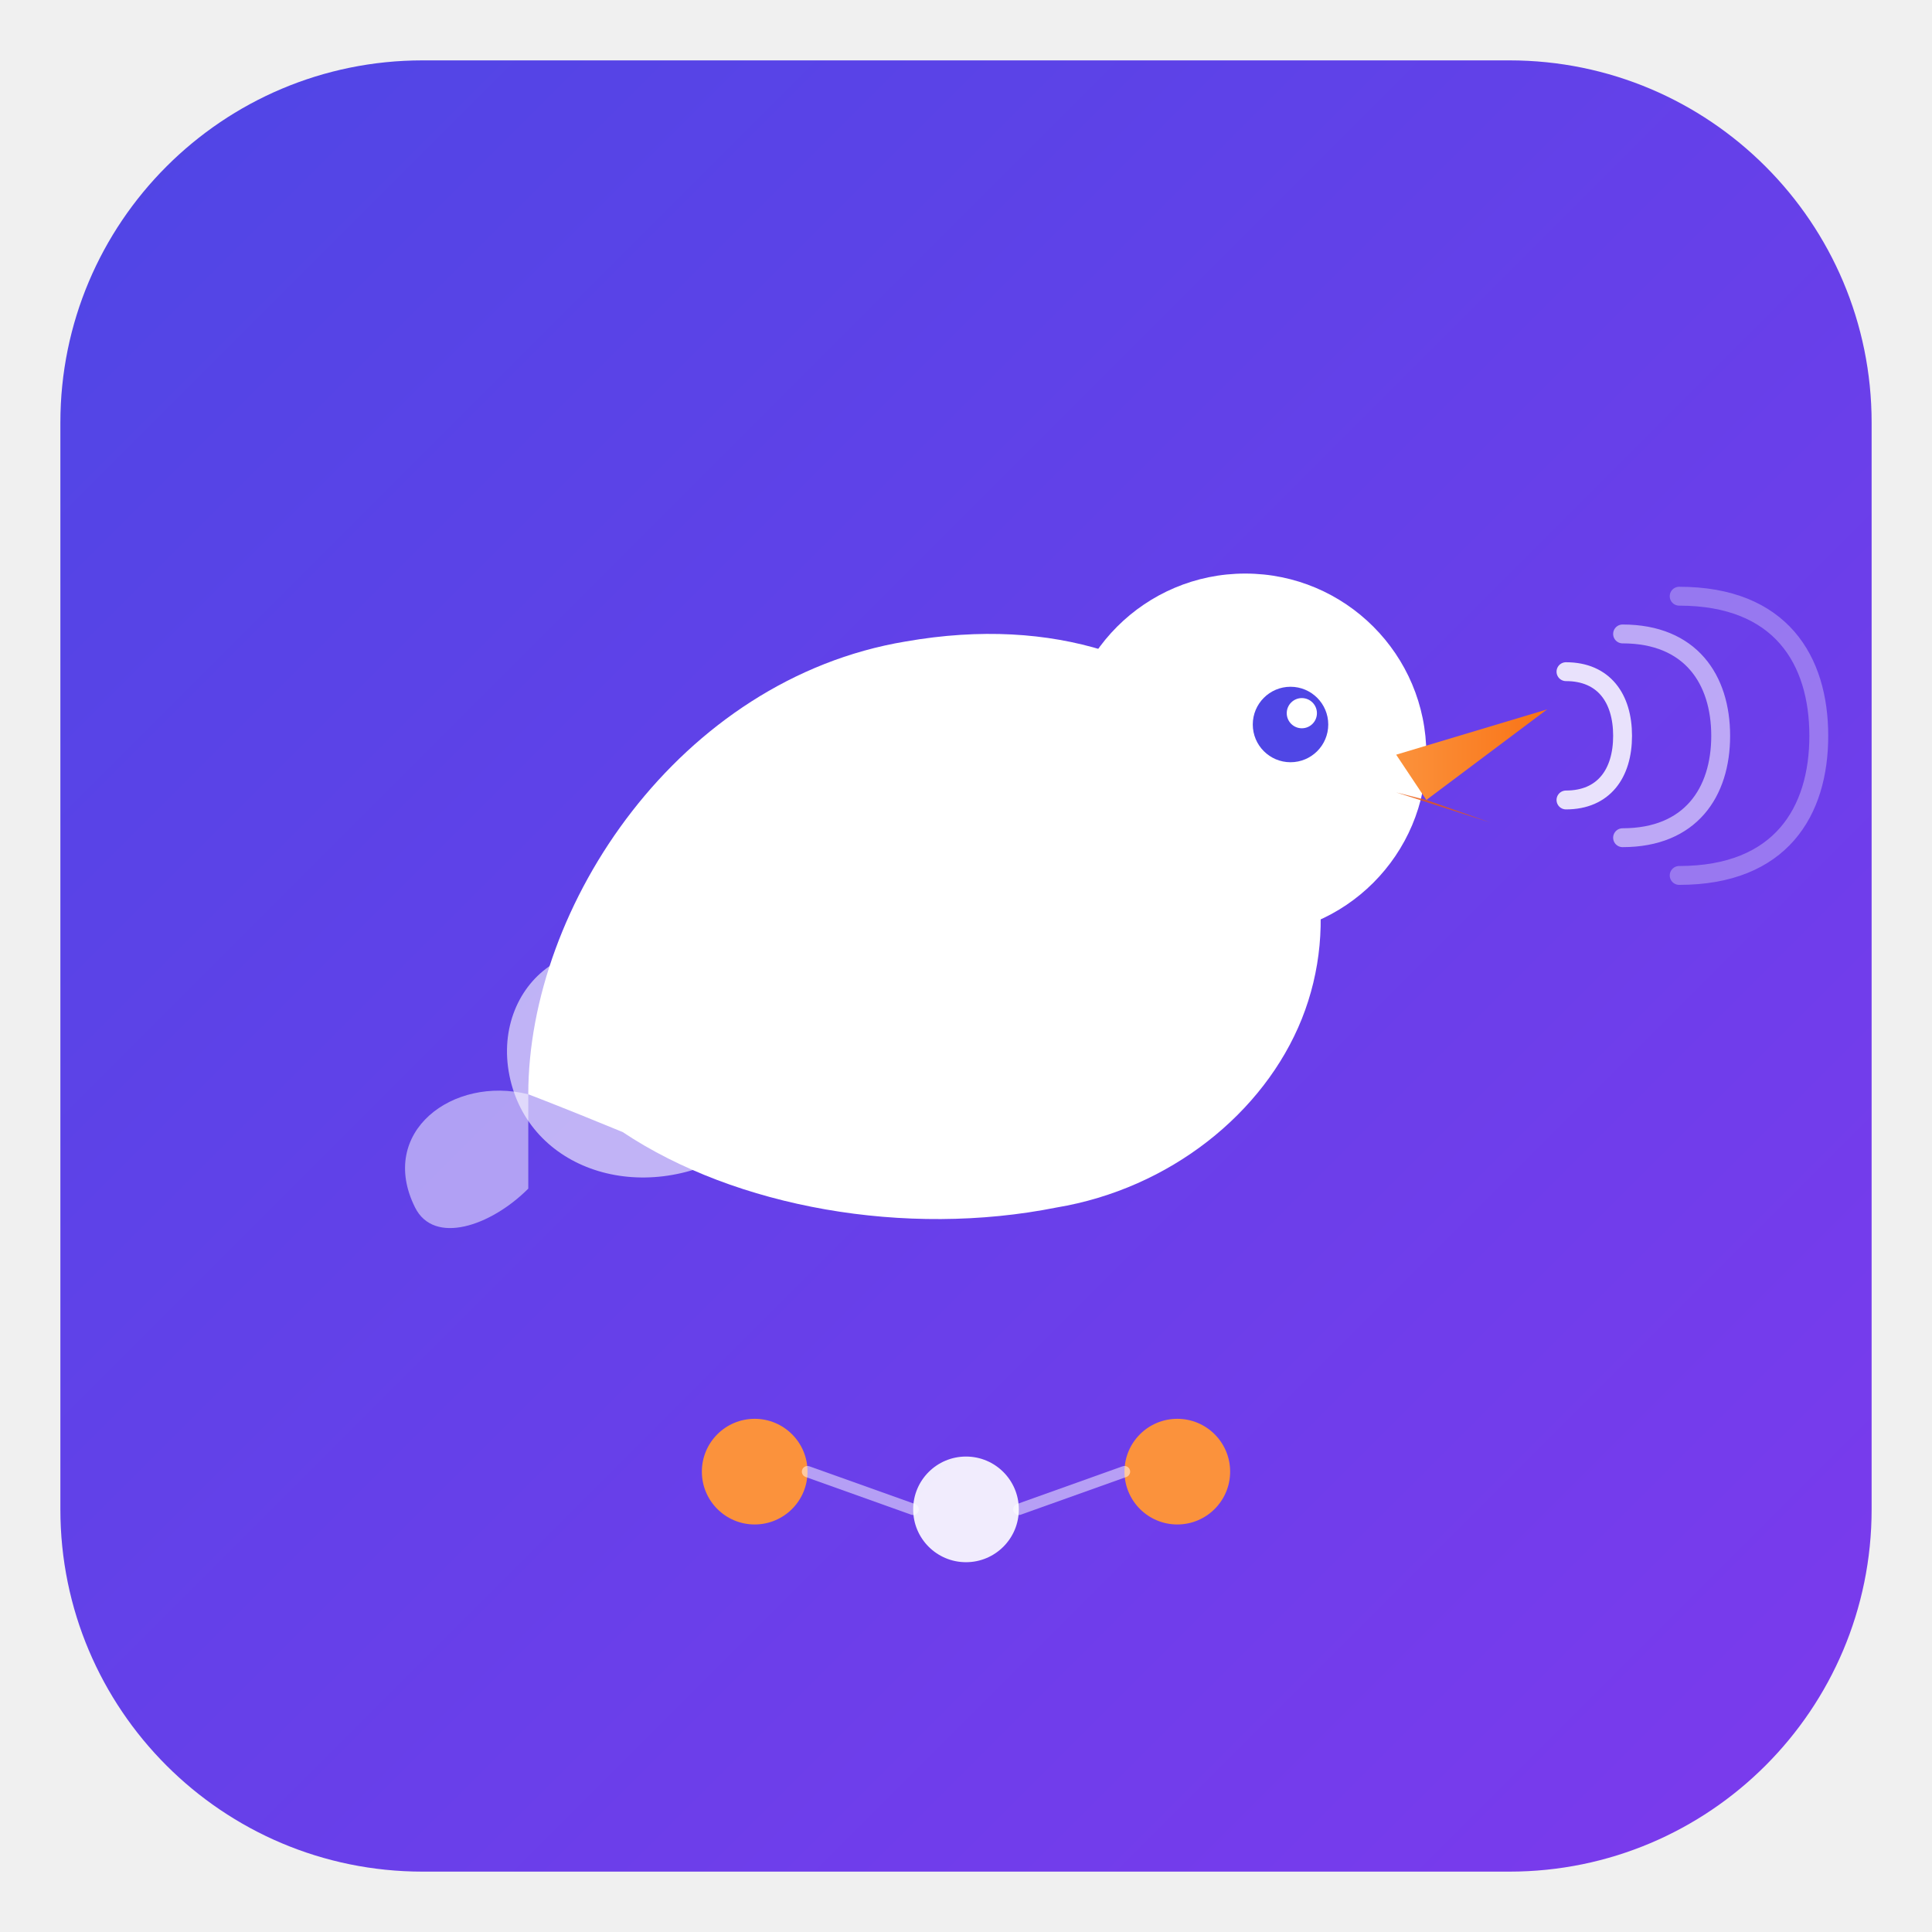
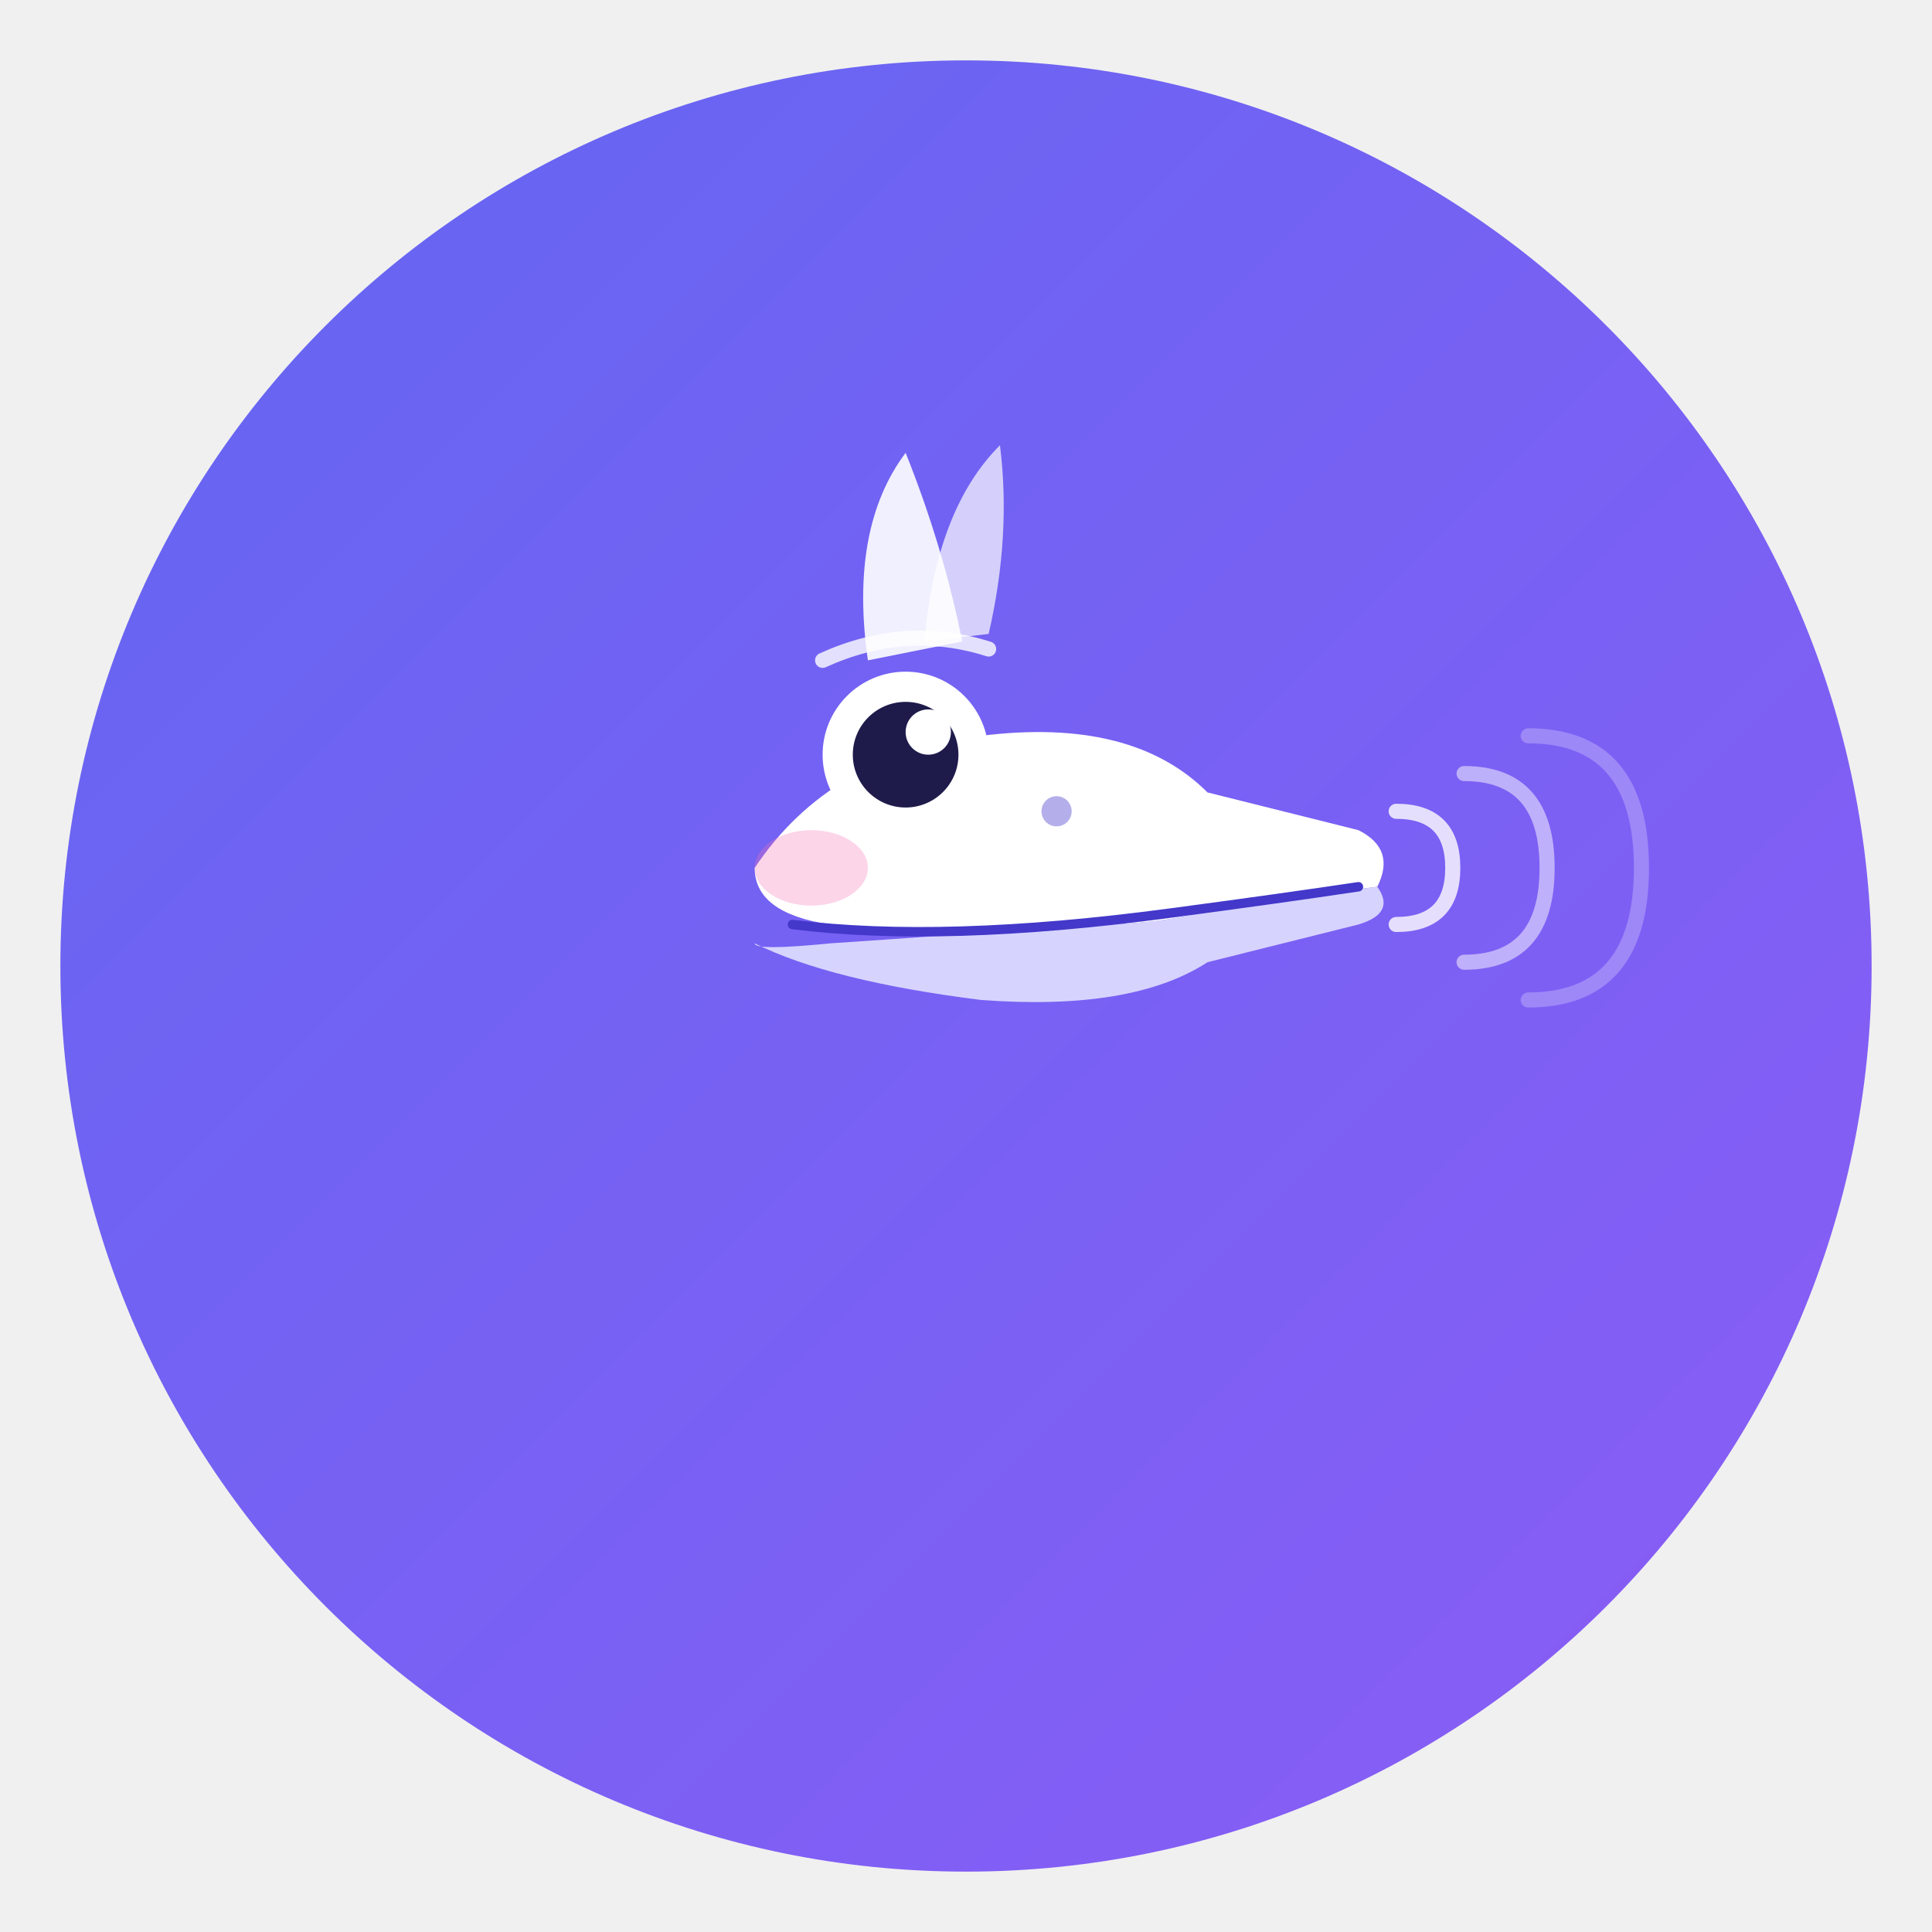
<svg xmlns="http://www.w3.org/2000/svg" viewBox="0 0 512 512">
  <defs>
    <linearGradient id="bg" x1="0%" y1="0%" x2="100%" y2="100%">
-       <stop offset="0%" style="stop-color:#4f46e5" />
-       <stop offset="100%" style="stop-color:#7c3aed" />
+       <stop offset="0%" style="stop-color:#6366f1" />
+       <stop offset="100%" style="stop-color:#8b5cf6" />
    </linearGradient>
-     <linearGradient id="beak" x1="0%" y1="0%" x2="100%" y2="0%">
+     <linearGradient id="beakGrad" x1="0%" y1="0%" x2="100%" y2="100%">
      <stop offset="0%" style="stop-color:#fb923c" />
      <stop offset="100%" style="stop-color:#f97316" />
    </linearGradient>
-     <linearGradient id="wave" x1="0%" y1="0%" x2="100%" y2="0%">
-       <stop offset="0%" style="stop-color:#a78bfa;stop-opacity:0.8" />
-       <stop offset="100%" style="stop-color:#c4b5fd;stop-opacity:0.2" />
-     </linearGradient>
  </defs>
-   <rect x="16" y="16" width="480" height="480" rx="96" ry="96" fill="url(#bg)" />
-   <path d="M140 290 C140 240 180 180 240 170 C280 163 310 175 330 195 C350 215 355 245 345 270 C335 295 310 315 280 320 C240 328 195 320 165 300 C148 293 140 290 140 290Z" fill="white" />
-   <circle cx="330" cy="200" r="48" fill="white" />
-   <circle cx="342" cy="192" r="10" fill="#4f46e5" />
-   <circle cx="345" cy="189" r="4" fill="white" />
-   <path d="M370 200 L410 188 L378 212Z" fill="url(#beak)" />
-   <path d="M370 210 L395 218 L378 212Z" fill="#ea580c" opacity="0.8" />
-   <path d="M415 178 C425 178 430 185 430 195 C430 205 425 212 415 212" fill="none" stroke="white" stroke-width="5" stroke-linecap="round" opacity="0.85" />
-   <path d="M430 168 C448 168 456 180 456 195 C456 210 448 222 430 222" fill="none" stroke="white" stroke-width="5" stroke-linecap="round" opacity="0.55" />
-   <path d="M445 158 C472 158 482 175 482 195 C482 215 472 232 445 232" fill="none" stroke="white" stroke-width="5" stroke-linecap="round" opacity="0.3" />
-   <path d="M180 260 C155 240 130 260 135 285 C140 310 170 320 195 305 C210 295 195 270 180 260Z" fill="white" opacity="0.6" />
-   <path d="M140 290 C120 285 100 300 110 320 C115 330 130 325 140 315Z" fill="white" opacity="0.5" />
-   <circle cx="200" cy="390" r="14" fill="#fb923c" />
-   <circle cx="256" cy="400" r="14" fill="white" opacity="0.9" />
-   <circle cx="312" cy="390" r="14" fill="#fb923c" />
-   <line x1="214" y1="390" x2="242" y2="400" stroke="white" stroke-width="3" opacity="0.5" stroke-linecap="round" />
-   <line x1="270" y1="400" x2="298" y2="390" stroke="white" stroke-width="3" opacity="0.5" stroke-linecap="round" />
+   <circle cx="256" cy="256" r="240" fill="url(#bg)" />
+   <path d="M200 230 Q220 200 260 195 Q300 190 320 210 L360 220 Q370 225 365 235 L325 240 Q310 245 290 245 Q250 248 220 245 Q200 242 200 230Z" fill="white" />
+   <path d="M200 250 Q220 260 260 265 Q300 268 320 255 L360 245 Q370 242 365 235 L325 240 Q310 245 290 245 Q250 248 220 250 Q200 252 200 250Z" fill="#e0e0ff" opacity="0.9" />
+   <path d="M210 245 Q250 250 310 242 Q340 238 360 235" fill="none" stroke="#4338ca" stroke-width="2.5" stroke-linecap="round" />
+   <circle cx="280" cy="215" r="4" fill="#4338ca" opacity="0.4" />
+   <circle cx="240" cy="200" r="22" fill="white" />
+   <circle cx="240" cy="200" r="14" fill="#1e1b4b" />
+   <circle cx="246" cy="194" r="6" fill="white" />
+   <path d="M218 175 Q240 165 262 172" fill="none" stroke="white" stroke-width="4" stroke-linecap="round" opacity="0.8" />
+   <ellipse cx="215" cy="230" rx="15" ry="10" fill="#f472b6" opacity="0.3" />
+   <path d="M230 175 Q225 140 240 120 Q250 145 255 170" fill="white" opacity="0.9" />
+   <path d="M245 170 Q248 135 265 118 Q268 142 262 168" fill="white" opacity="0.7" />
+   <path d="M370 215 Q385 215 385 230 Q385 245 370 245" fill="none" stroke="white" stroke-width="4" stroke-linecap="round" opacity="0.8" />
+   <path d="M388 205 Q410 205 410 230 Q410 255 388 255" fill="none" stroke="white" stroke-width="4" stroke-linecap="round" opacity="0.5" />
+   <path d="M405 195 Q435 195 435 230 Q435 265 405 265" fill="none" stroke="white" stroke-width="4" stroke-linecap="round" opacity="0.25" />
</svg>
